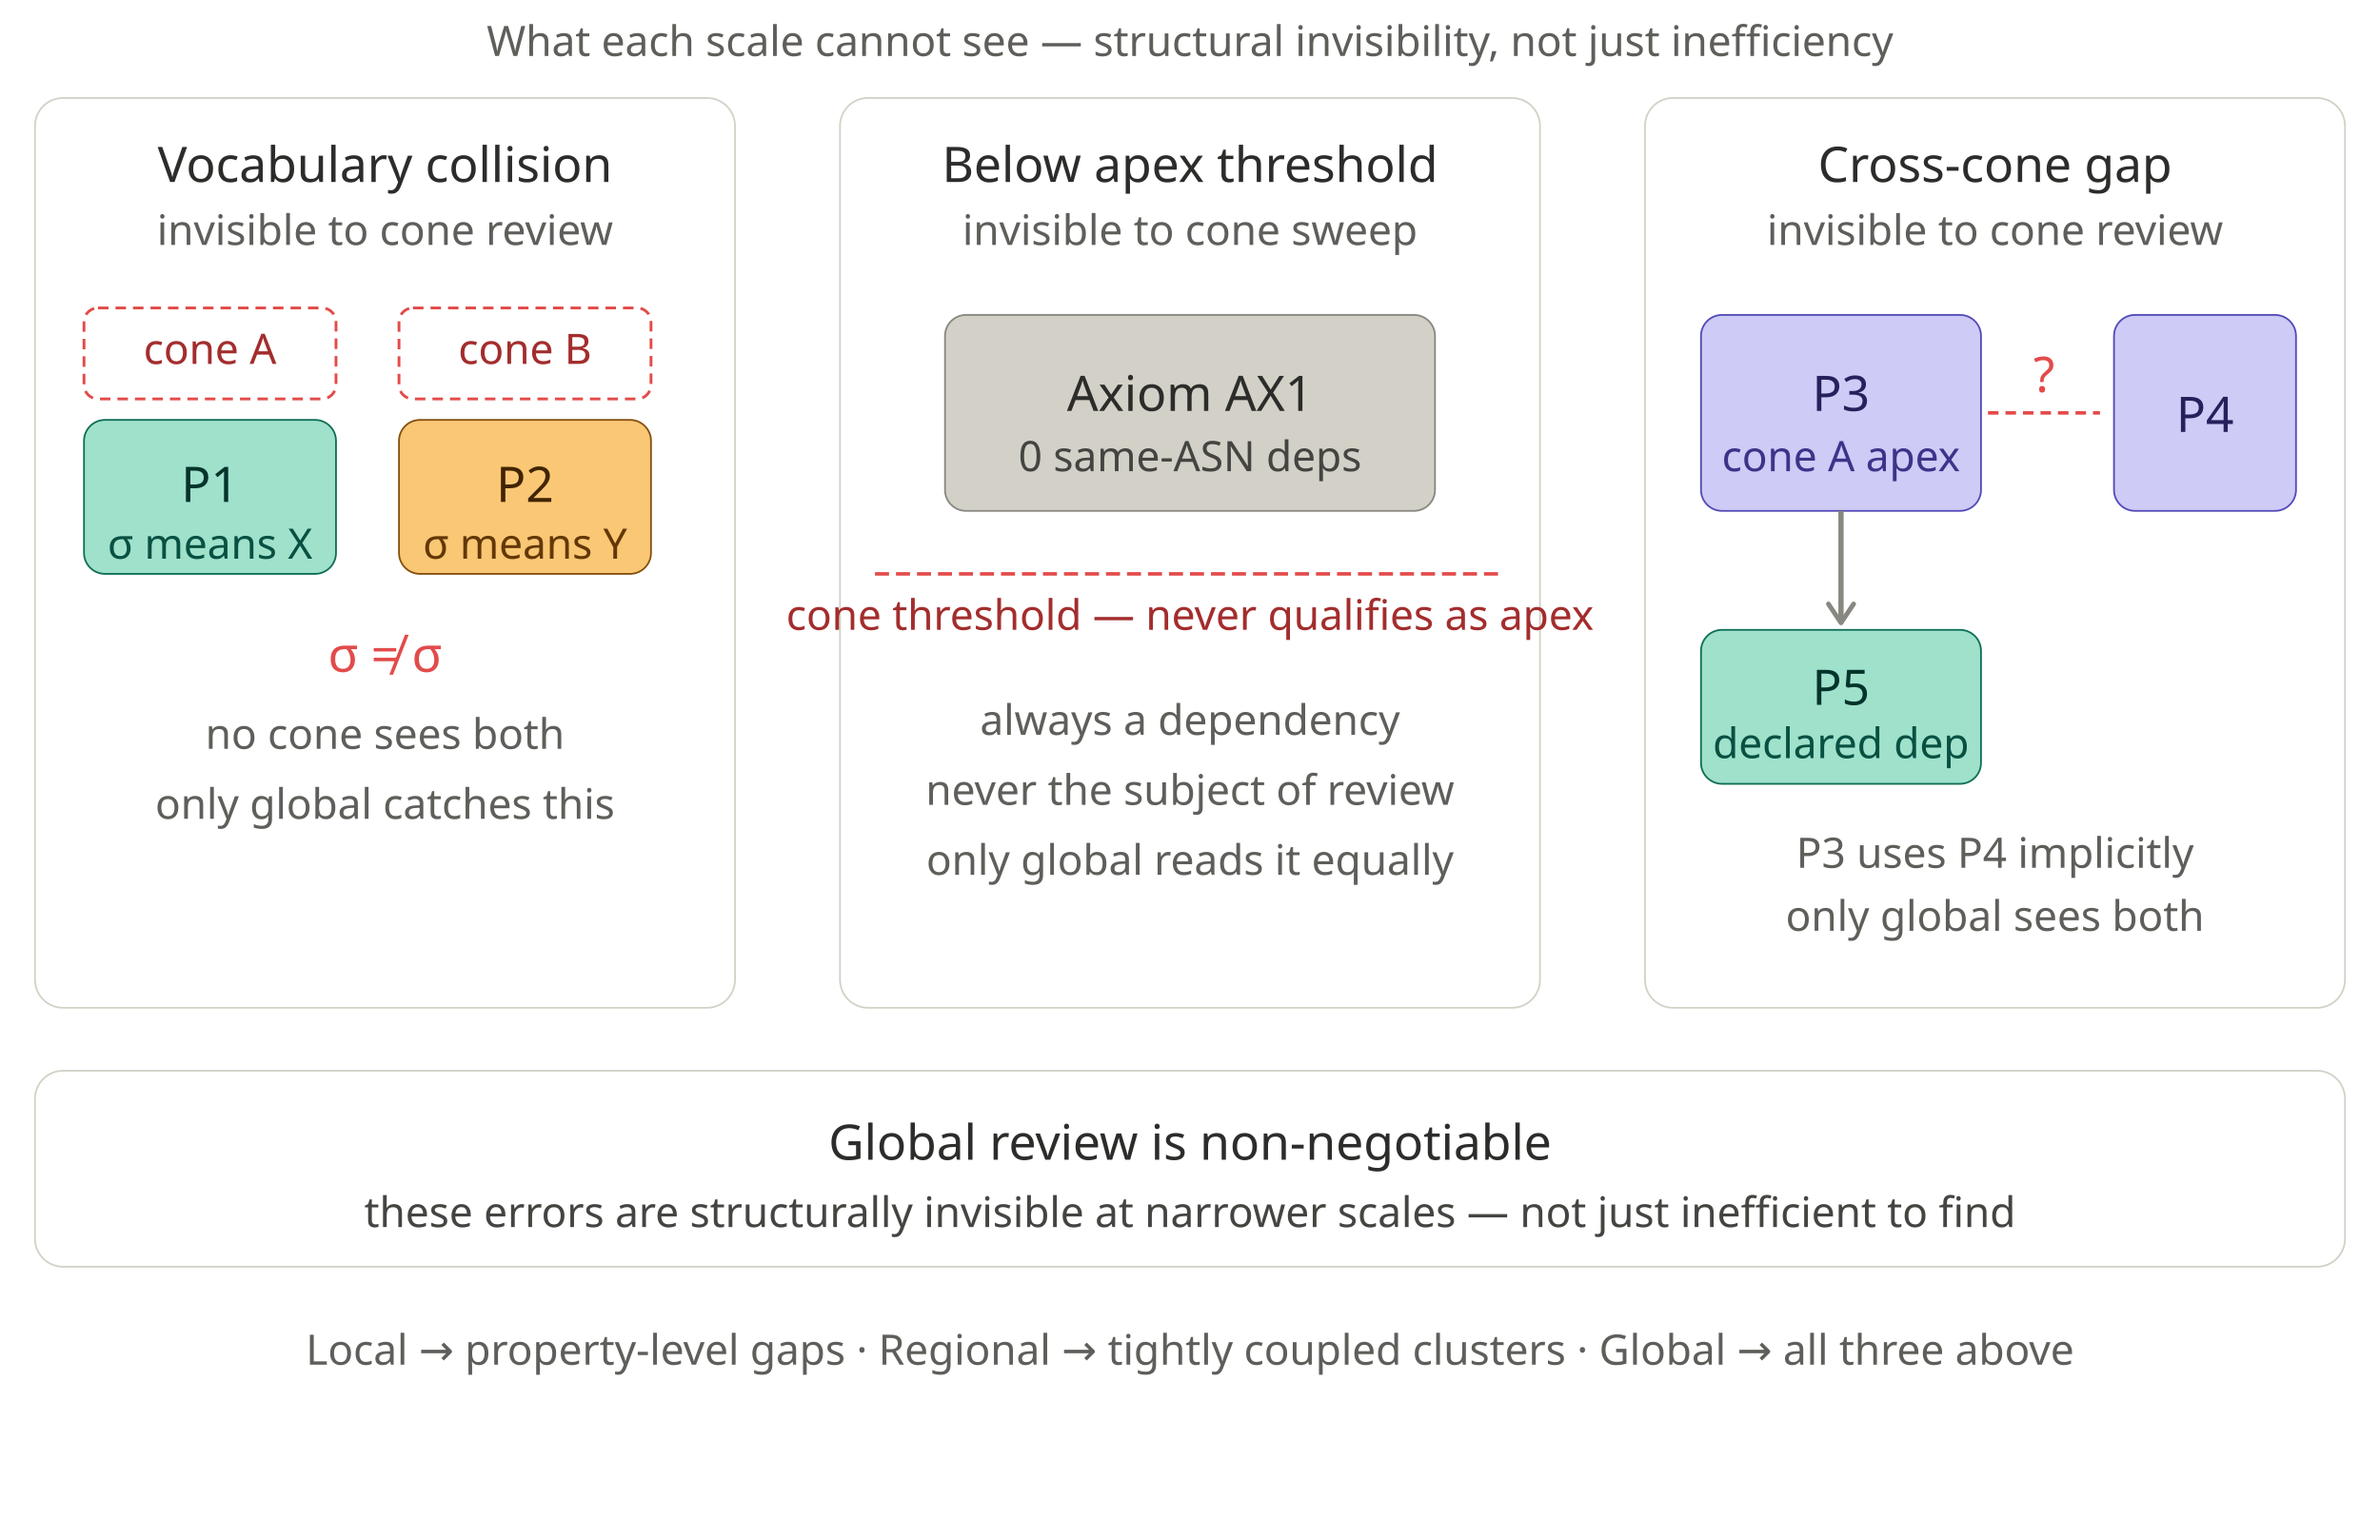
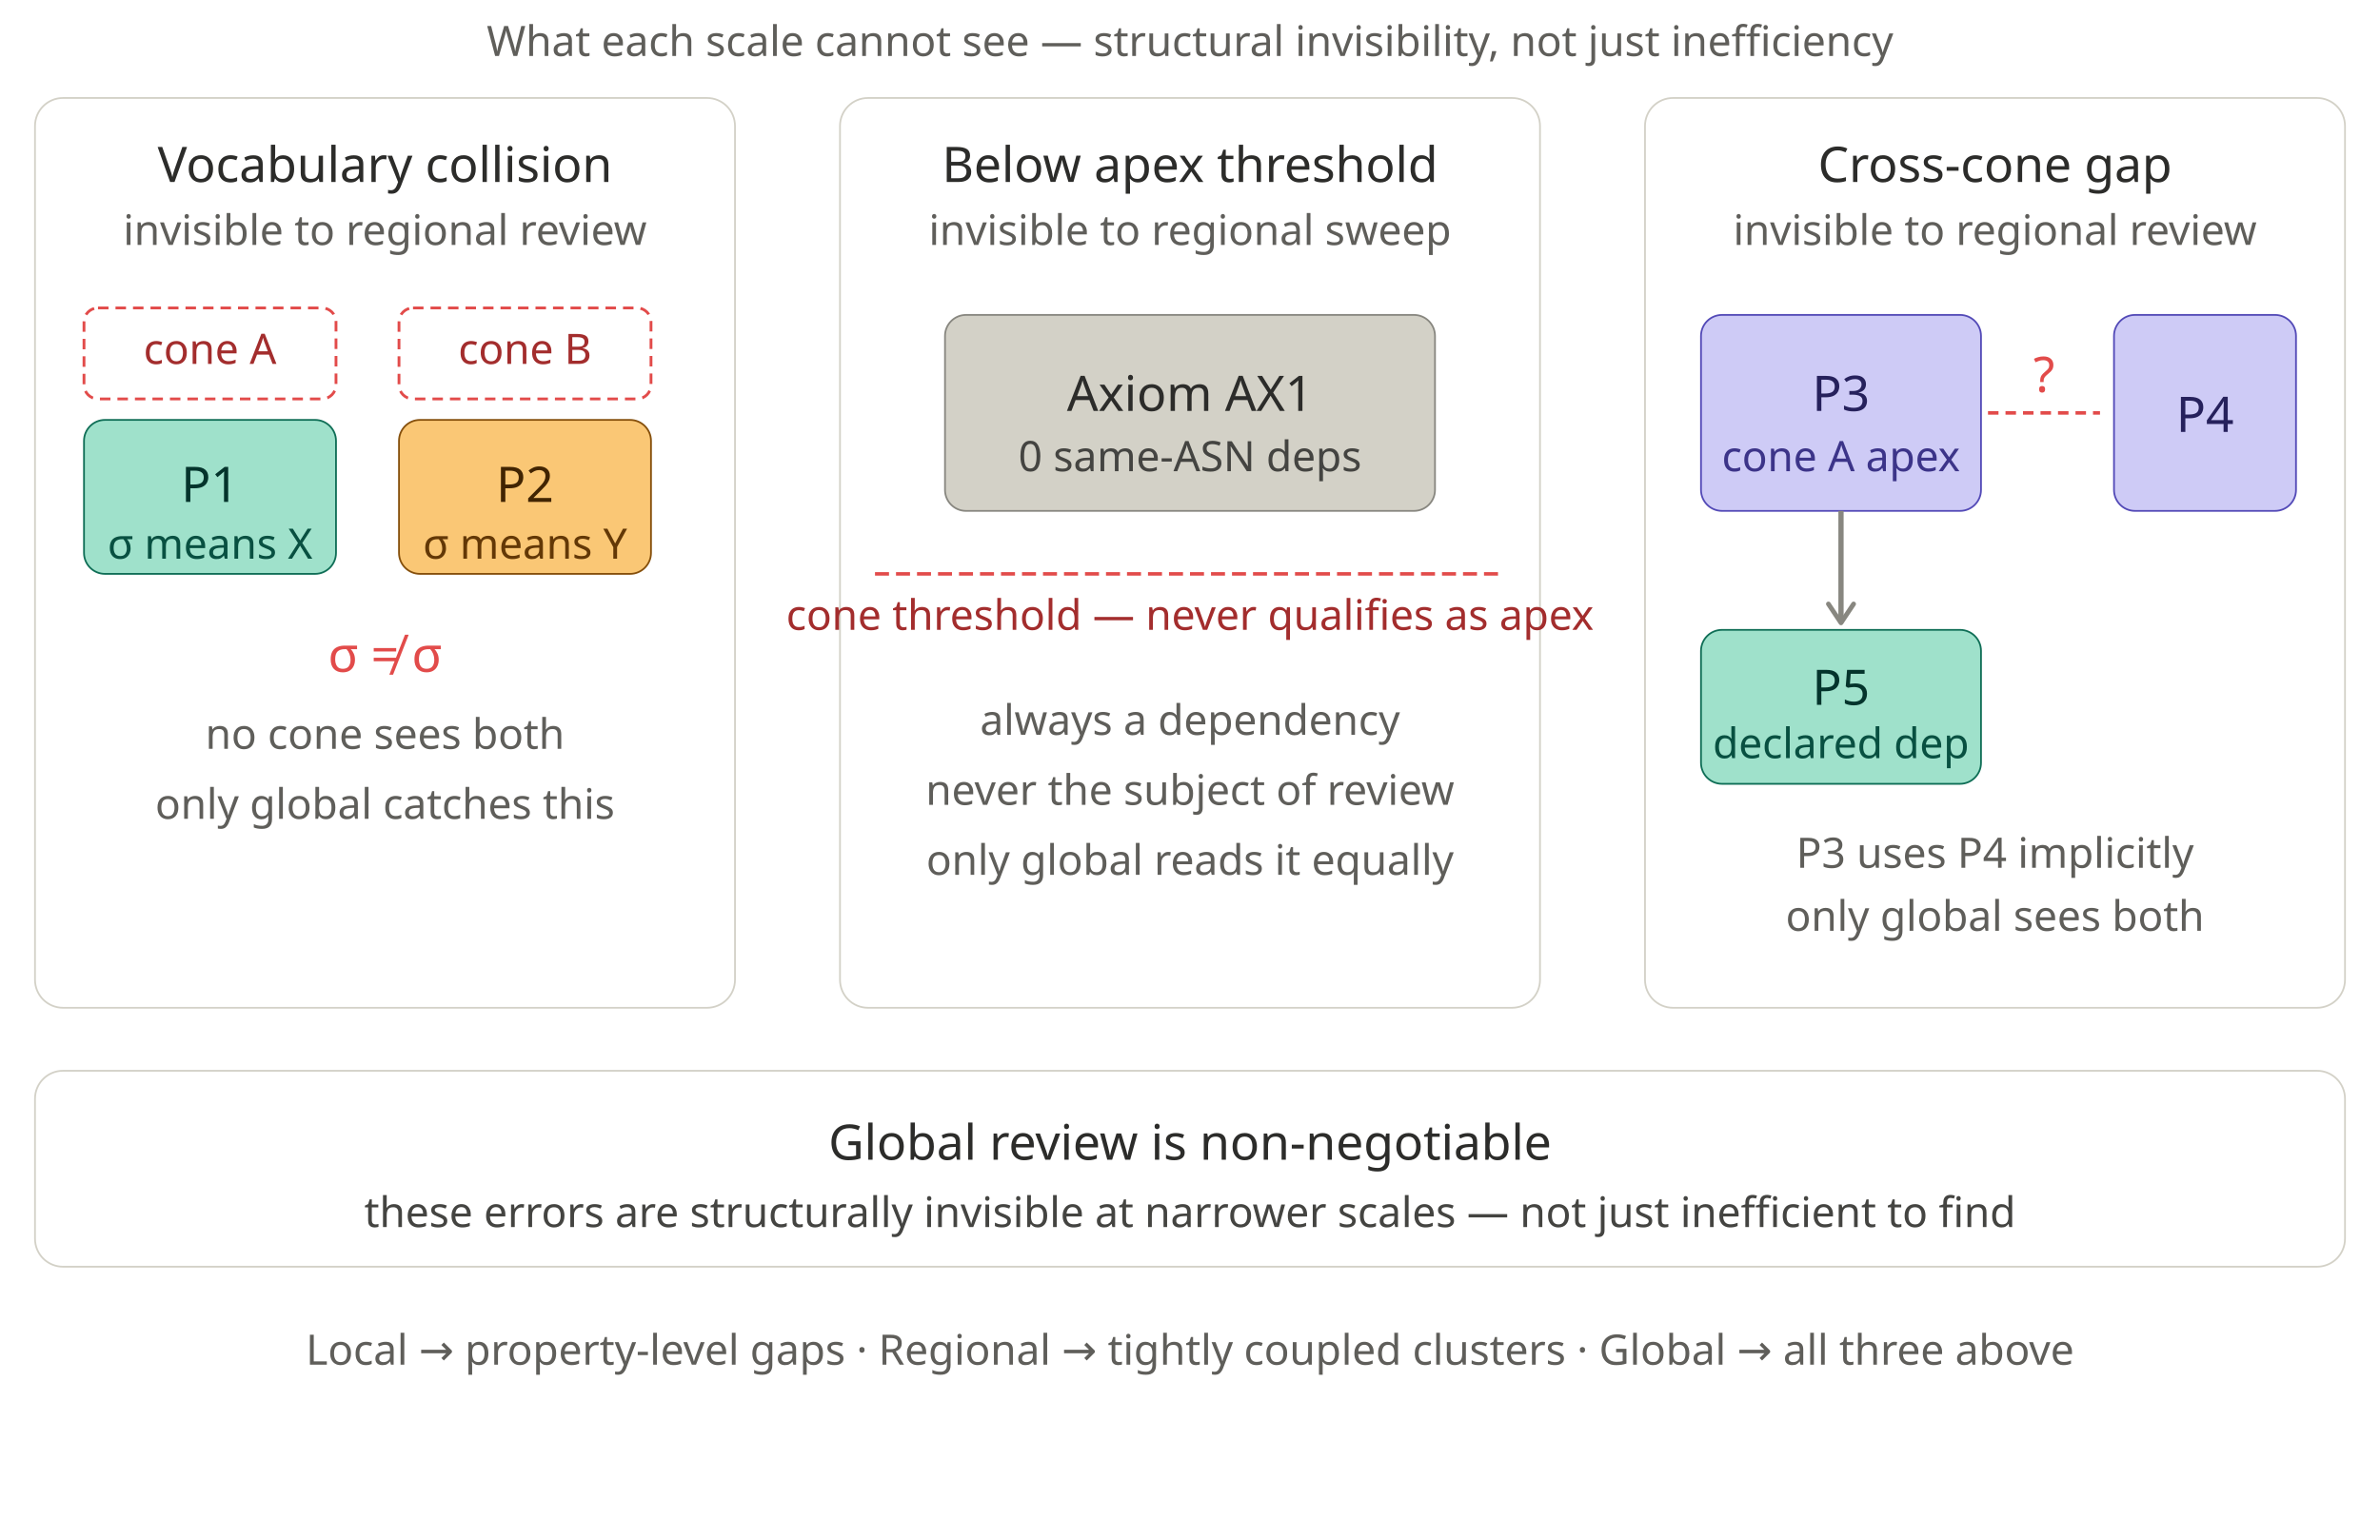
<svg xmlns="http://www.w3.org/2000/svg" width="100%" viewBox="0 0 680 440">
  <defs>
    <marker id="arrow" viewBox="0 0 10 10" refX="8" refY="5" markerWidth="6" markerHeight="6" orient="auto-start-reverse">
      <path d="M2 1L8 5L2 9" fill="none" stroke="#888780" stroke-width="1.5" stroke-linecap="round" stroke-linejoin="round" />
    </marker>
  </defs>
  <text font-family="sans-serif" font-size="12" fill="#5F5E5A" x="340" y="16" text-anchor="middle">What each scale cannot see — structural invisibility, not just inefficiency</text>
  <rect x="10" y="28" width="200" height="260" rx="8" fill="none" stroke="#D3D1C7" stroke-width="0.5" />
  <text font-family="sans-serif" font-size="14" font-weight="500" fill="#2C2C2A" x="110" y="52" text-anchor="middle">Vocabulary collision</text>
-   <text font-family="sans-serif" font-size="12" fill="#5F5E5A" x="110" y="70" text-anchor="middle">invisible to cone review</text>
+   <text font-family="sans-serif" font-size="12" fill="#5F5E5A" x="110" y="70" text-anchor="middle">invisible to regional review</text>
  <rect x="24" y="88" width="72" height="26" rx="4" fill="none" stroke="#E24B4A" stroke-width="0.8" stroke-dasharray="3 2" />
  <text font-family="sans-serif" font-size="12" fill="#A32D2D" x="60" y="104" text-anchor="middle">cone A</text>
  <rect x="24" y="120" width="72" height="44" rx="6" fill="#9FE1CB" stroke="#0F6E56" stroke-width="0.5" />
  <text font-family="sans-serif" font-size="14" font-weight="500" fill="#04342C" x="60" y="138" text-anchor="middle" dominant-baseline="central">P1</text>
  <text font-family="sans-serif" font-size="12" fill="#085041" x="60" y="155" text-anchor="middle" dominant-baseline="central">σ means X</text>
  <rect x="114" y="88" width="72" height="26" rx="4" fill="none" stroke="#E24B4A" stroke-width="0.8" stroke-dasharray="3 2" />
  <text font-family="sans-serif" font-size="12" fill="#A32D2D" x="150" y="104" text-anchor="middle">cone B</text>
  <rect x="114" y="120" width="72" height="44" rx="6" fill="#FAC775" stroke="#854F0B" stroke-width="0.5" />
  <text font-family="sans-serif" font-size="14" font-weight="500" fill="#412402" x="150" y="138" text-anchor="middle" dominant-baseline="central">P2</text>
  <text font-family="sans-serif" font-size="12" fill="#633806" x="150" y="155" text-anchor="middle" dominant-baseline="central">σ means Y</text>
  <text font-family="sans-serif" font-size="14" font-weight="500" fill="#E24B4A" x="110" y="192" text-anchor="middle">σ ≠ σ</text>
  <text font-family="sans-serif" font-size="12" fill="#5F5E5A" x="110" y="214" text-anchor="middle">no cone sees both</text>
  <text font-family="sans-serif" font-size="12" fill="#5F5E5A" x="110" y="234" text-anchor="middle">only global catches this</text>
  <rect x="240" y="28" width="200" height="260" rx="8" fill="none" stroke="#D3D1C7" stroke-width="0.5" />
  <text font-family="sans-serif" font-size="14" font-weight="500" fill="#2C2C2A" x="340" y="52" text-anchor="middle">Below apex threshold</text>
-   <text font-family="sans-serif" font-size="12" fill="#5F5E5A" x="340" y="70" text-anchor="middle">invisible to cone sweep</text>
+   <text font-family="sans-serif" font-size="12" fill="#5F5E5A" x="340" y="70" text-anchor="middle">invisible to regional sweep</text>
  <rect x="270" y="90" width="140" height="56" rx="6" fill="#D3D1C7" stroke="#888780" stroke-width="0.5" />
  <text font-family="sans-serif" font-size="14" font-weight="500" fill="#2C2C2A" x="340" y="112" text-anchor="middle" dominant-baseline="central">Axiom AX1</text>
  <text font-family="sans-serif" font-size="12" fill="#444441" x="340" y="130" text-anchor="middle" dominant-baseline="central">0 same-ASN deps</text>
  <line x1="250" y1="164" x2="430" y2="164" stroke="#E24B4A" stroke-width="1" stroke-dasharray="4 2" />
  <text font-family="sans-serif" font-size="12" fill="#A32D2D" x="340" y="180" text-anchor="middle">cone threshold — never qualifies as apex</text>
  <text font-family="sans-serif" font-size="12" fill="#5F5E5A" x="340" y="210" text-anchor="middle">always a dependency</text>
  <text font-family="sans-serif" font-size="12" fill="#5F5E5A" x="340" y="230" text-anchor="middle">never the subject of review</text>
  <text font-family="sans-serif" font-size="12" fill="#5F5E5A" x="340" y="250" text-anchor="middle">only global reads it equally</text>
  <rect x="470" y="28" width="200" height="260" rx="8" fill="none" stroke="#D3D1C7" stroke-width="0.5" />
  <text font-family="sans-serif" font-size="14" font-weight="500" fill="#2C2C2A" x="570" y="52" text-anchor="middle">Cross-cone gap</text>
-   <text font-family="sans-serif" font-size="12" fill="#5F5E5A" x="570" y="70" text-anchor="middle">invisible to cone review</text>
+   <text font-family="sans-serif" font-size="12" fill="#5F5E5A" x="570" y="70" text-anchor="middle">invisible to regional review</text>
  <rect x="486" y="90" width="80" height="56" rx="6" fill="#CECBF6" stroke="#534AB7" stroke-width="0.5" />
  <text font-family="sans-serif" font-size="14" font-weight="500" fill="#26215C" x="526" y="112" text-anchor="middle" dominant-baseline="central">P3</text>
  <text font-family="sans-serif" font-size="12" fill="#3C3489" x="526" y="130" text-anchor="middle" dominant-baseline="central">cone A apex</text>
  <rect x="604" y="90" width="52" height="56" rx="6" fill="#CECBF6" stroke="#534AB7" stroke-width="0.5" />
  <text font-family="sans-serif" font-size="14" font-weight="500" fill="#26215C" x="630" y="118" text-anchor="middle" dominant-baseline="central">P4</text>
  <line x1="568" y1="118" x2="600" y2="118" stroke="#E24B4A" stroke-width="1" stroke-dasharray="3 2" />
  <text font-family="sans-serif" font-size="14" font-weight="500" fill="#E24B4A" x="584" y="112" text-anchor="middle">?</text>
  <rect x="486" y="180" width="80" height="44" rx="6" fill="#9FE1CB" stroke="#0F6E56" stroke-width="0.5" />
  <text font-family="sans-serif" font-size="14" font-weight="500" fill="#04342C" x="526" y="196" text-anchor="middle" dominant-baseline="central">P5</text>
  <text font-family="sans-serif" font-size="12" fill="#085041" x="526" y="212" text-anchor="middle" dominant-baseline="central">declared dep</text>
  <line x1="526" y1="146" x2="526" y2="178" stroke="#888780" stroke-width="1.5" marker-end="url(#arrow)" />
  <text font-family="sans-serif" font-size="12" fill="#5F5E5A" x="570" y="248" text-anchor="middle">P3 uses P4 implicitly</text>
  <text font-family="sans-serif" font-size="12" fill="#5F5E5A" x="570" y="266" text-anchor="middle">only global sees both</text>
  <rect x="10" y="306" width="660" height="56" rx="8" fill="none" stroke="#D3D1C7" stroke-width="0.5" />
  <text font-family="sans-serif" font-size="14" font-weight="500" fill="#2C2C2A" x="340" y="326" text-anchor="middle" dominant-baseline="central">Global review is non-negotiable</text>
  <text font-family="sans-serif" font-size="12" fill="#444441" x="340" y="346" text-anchor="middle" dominant-baseline="central">these errors are structurally invisible at narrower scales — not just inefficient to find</text>
  <text font-family="sans-serif" font-size="12" fill="#5F5E5A" x="340" y="390" text-anchor="middle">Local → property-level gaps · Regional → tightly coupled clusters · Global → all three above</text>
</svg>
